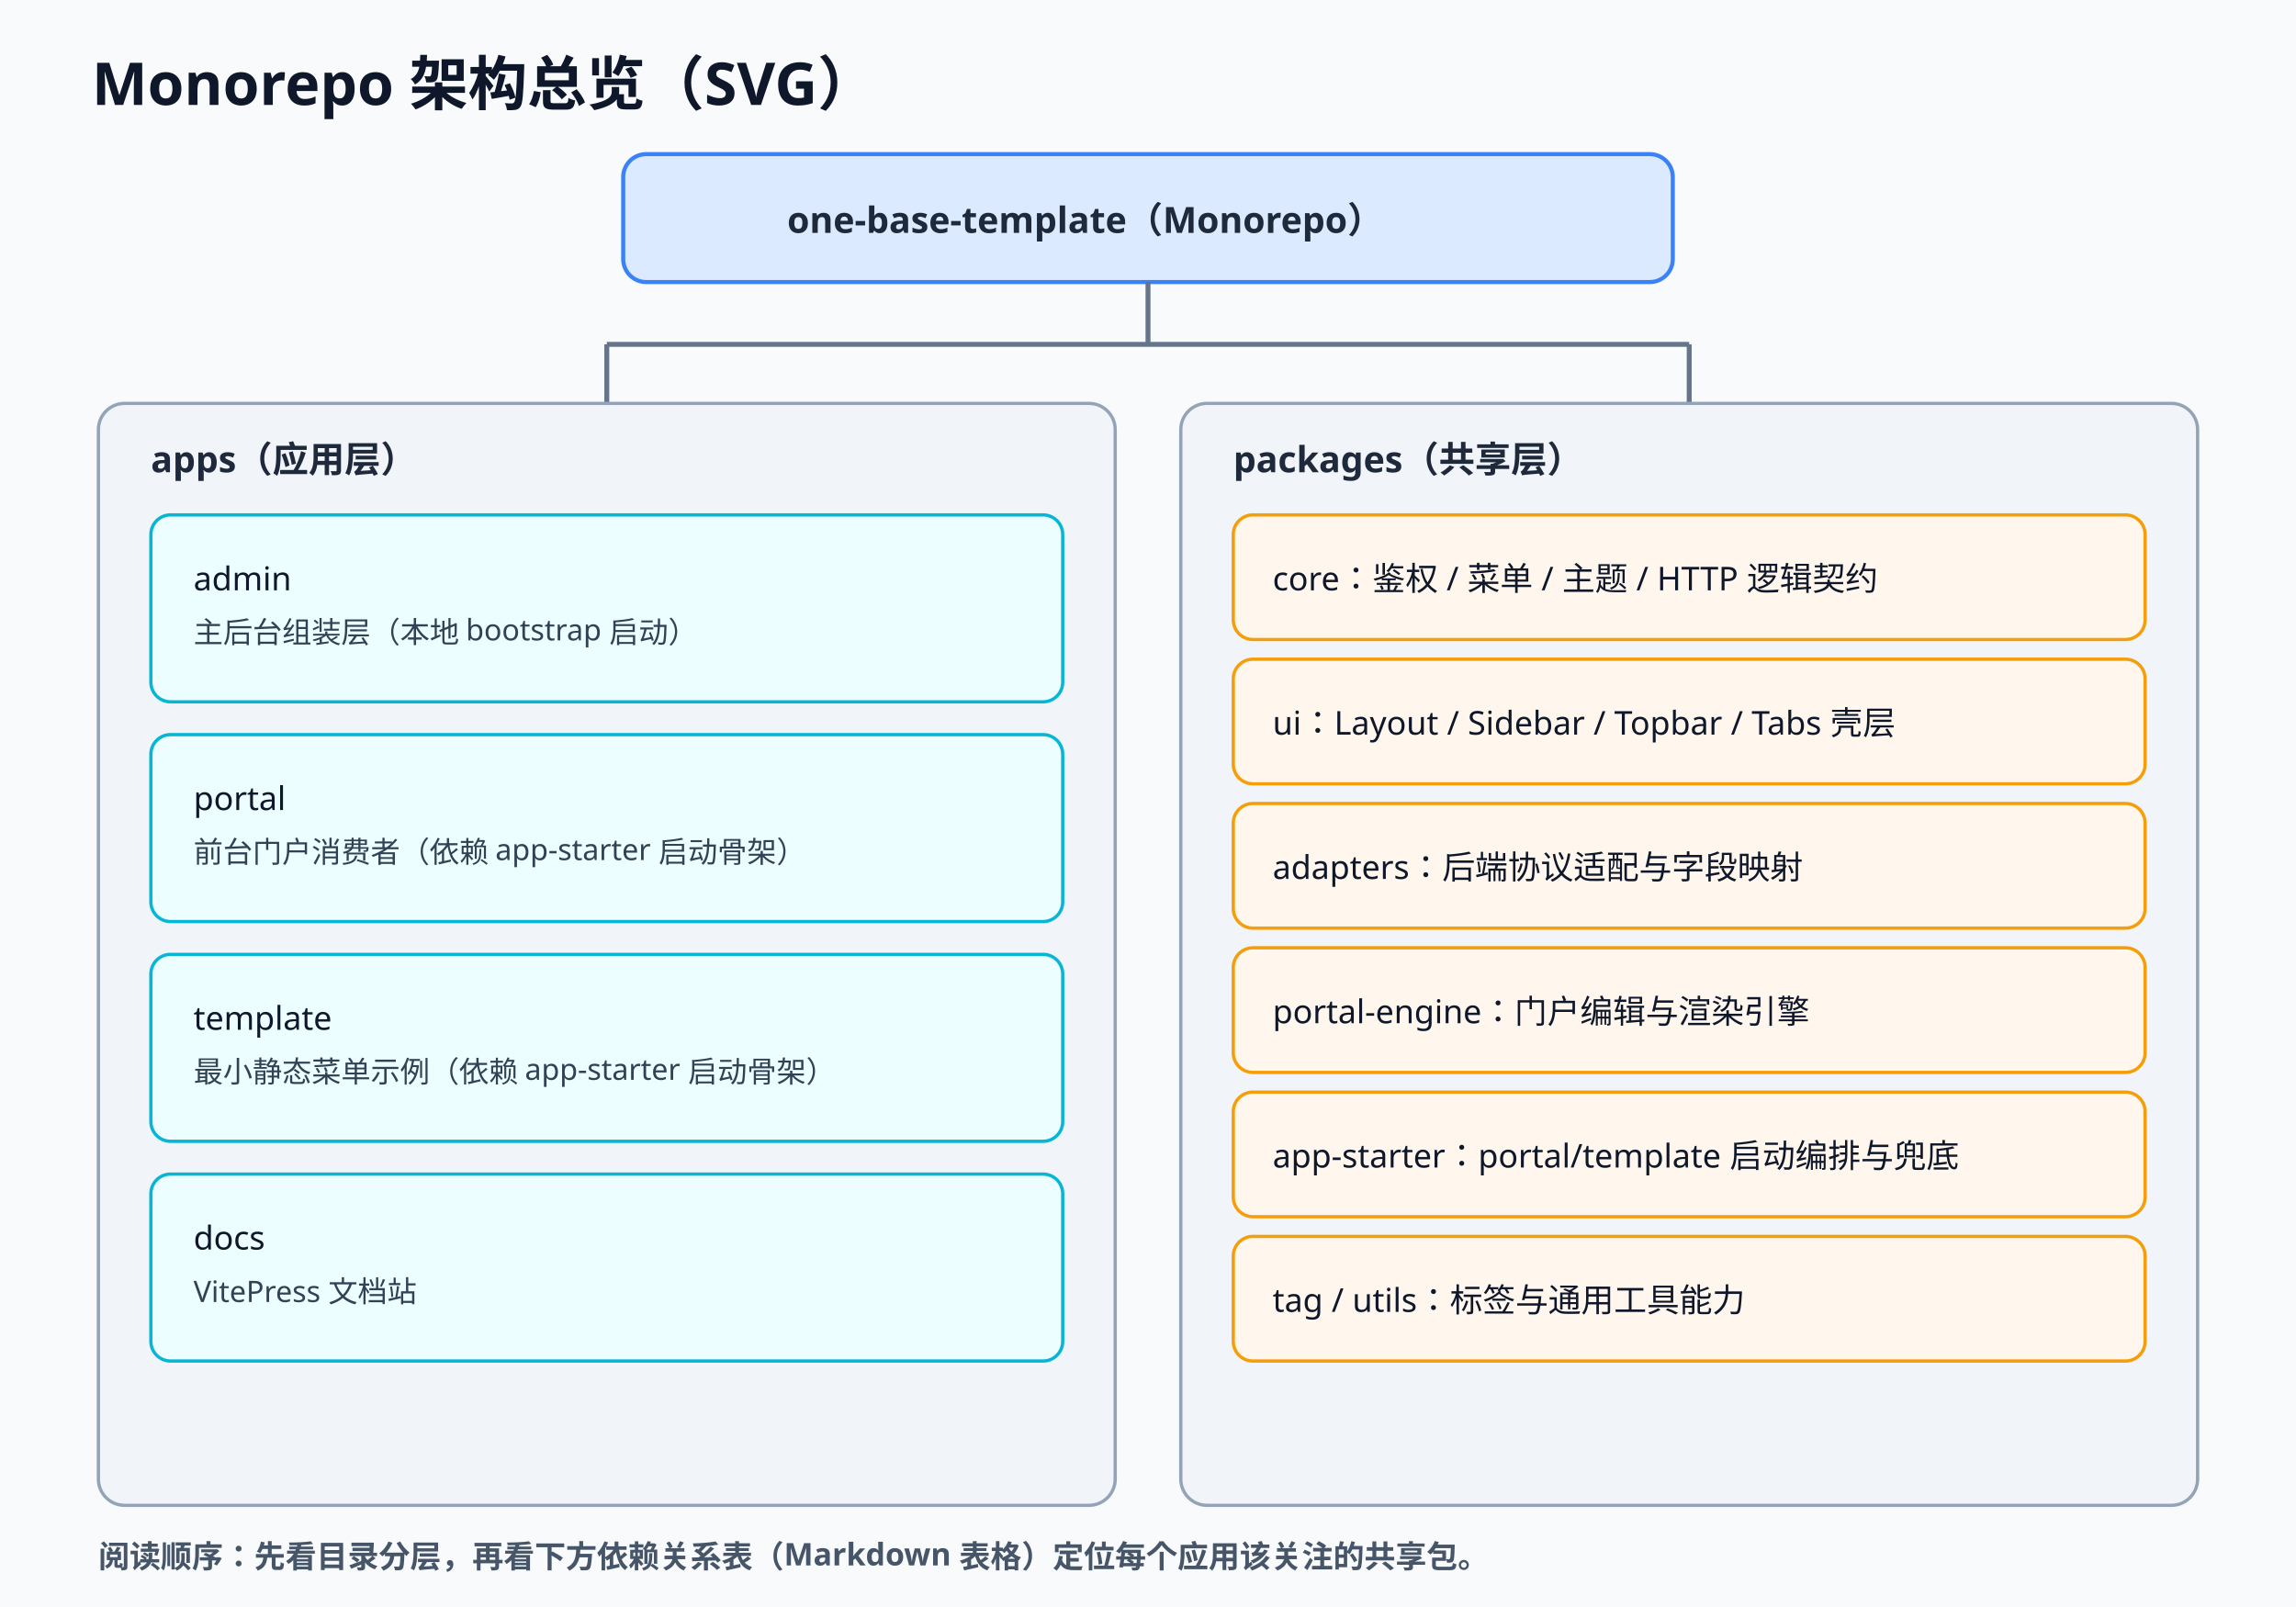
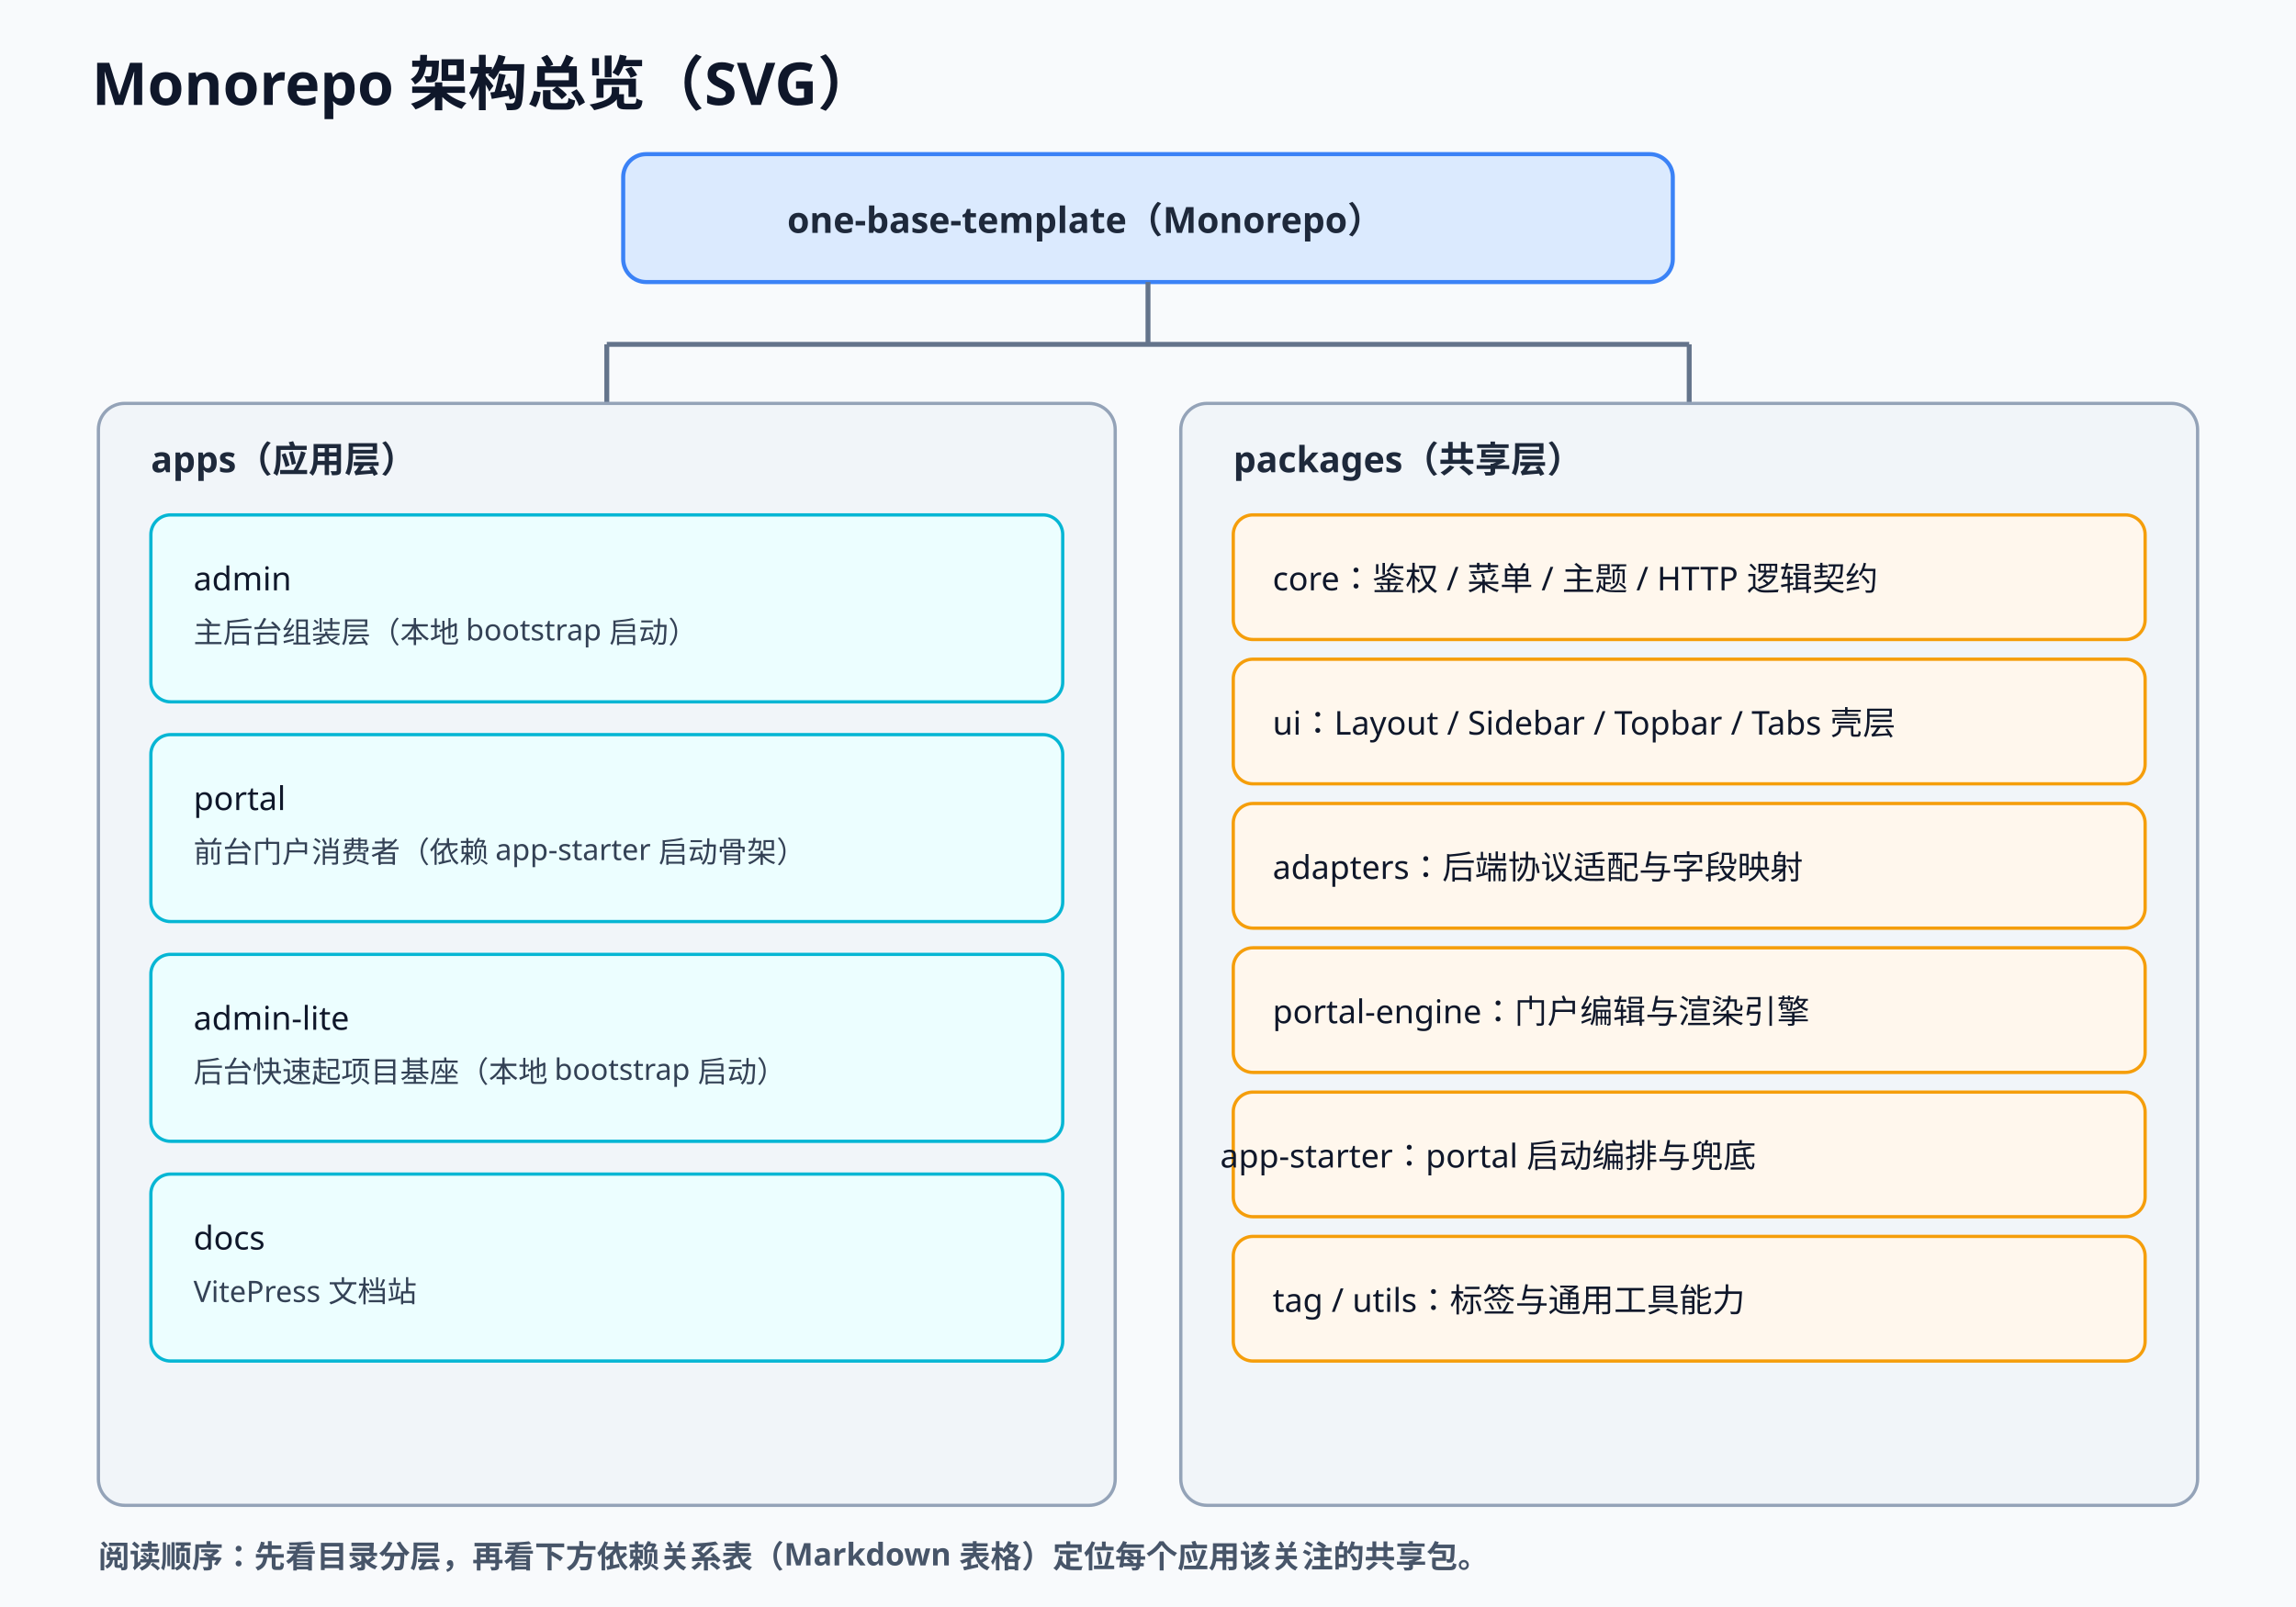
<svg xmlns="http://www.w3.org/2000/svg" viewBox="0 0 1400 980" role="img" aria-labelledby="title desc">
  <defs>
    <style>
      .bg { fill: #f8fafc; }
      .card { fill: #ffffff; stroke: #cbd5e1; stroke-width: 2; rx: 14; }
      .group { fill: #f1f5f9; stroke: #94a3b8; stroke-width: 2; rx: 16; }
      .root { fill: #dbeafe; stroke: #3b82f6; stroke-width: 2.5; rx: 14; }
      .apps { fill: #ecfeff; stroke: #06b6d4; stroke-width: 2; rx: 12; }
      .pkgs { fill: #fff7ed; stroke: #f59e0b; stroke-width: 2; rx: 12; }
      .title { font: 700 36px 'PingFang SC', 'Noto Sans SC', sans-serif; fill: #0f172a; }
      .subtitle { font: 600 22px 'PingFang SC', 'Noto Sans SC', sans-serif; fill: #1e293b; }
      .text { font: 500 20px 'PingFang SC', 'Noto Sans SC', sans-serif; fill: #0f172a; }
      .small { font: 500 18px 'PingFang SC', 'Noto Sans SC', sans-serif; fill: #334155; }
      .line { stroke: #64748b; stroke-width: 3; fill: none; }
      .hint { font: 600 19px 'PingFang SC', 'Noto Sans SC', sans-serif; fill: #475569; }
    </style>
  </defs>
  <rect class="bg" x="0" y="0" width="1400" height="980" />
  <text class="title" x="56" y="64">Monorepo 架构总览（SVG）</text>
  <rect class="root" x="380" y="94" width="640" height="78" />
  <text class="subtitle" x="480" y="142">one-base-template（Monorepo）</text>
  <path class="line" d="M700 172 L700 210" />
  <path class="line" d="M700 210 L370 210" />
  <path class="line" d="M700 210 L1030 210" />
  <path class="line" d="M370 210 L370 246" />
  <path class="line" d="M1030 210 L1030 246" />
  <rect class="group" x="60" y="246" width="620" height="672" />
  <text class="subtitle" x="92" y="288">apps（应用层）</text>
  <rect class="apps" x="92" y="314" width="556" height="114" />
  <text class="text" x="118" y="360">admin</text>
  <text class="small" x="118" y="392">主后台组装层（本地 bootstrap 启动）</text>
  <rect class="apps" x="92" y="448" width="556" height="114" />
  <text class="text" x="118" y="494">portal</text>
  <text class="small" x="118" y="526">前台门户消费者（依赖 app-starter 启动骨架）</text>
  <rect class="apps" x="92" y="582" width="556" height="114" />
-   <text class="text" x="118" y="628">template</text>
-   <text class="small" x="118" y="660">最小静态菜单示例（依赖 app-starter 启动骨架）</text>
+   <text class="text" x="118" y="628">admin-lite</text>
+   <text class="small" x="118" y="660">后台快速起项目基座（本地 bootstrap 启动）</text>
  <rect class="apps" x="92" y="716" width="556" height="114" />
  <text class="text" x="118" y="762">docs</text>
  <text class="small" x="118" y="794">VitePress 文档站</text>
  <rect class="group" x="720" y="246" width="620" height="672" />
  <text class="subtitle" x="752" y="288">packages（共享层）</text>
  <rect class="pkgs" x="752" y="314" width="556" height="76" />
  <text class="text" x="776" y="360">core：鉴权 / 菜单 / 主题 / HTTP 逻辑契约</text>
  <rect class="pkgs" x="752" y="402" width="556" height="76" />
  <text class="text" x="776" y="448">ui：Layout / Sidebar / Topbar / Tabs 壳层</text>
  <rect class="pkgs" x="752" y="490" width="556" height="76" />
  <text class="text" x="776" y="536">adapters：后端协议适配与字段映射</text>
  <rect class="pkgs" x="752" y="578" width="556" height="76" />
  <text class="text" x="776" y="624">portal-engine：门户编辑与渲染引擎</text>
  <rect class="pkgs" x="752" y="666" width="556" height="76" />
-   <text class="text" x="776" y="712">app-starter：portal/template 启动编排与兜底</text>
+   <text class="text" x="744" y="712">app-starter：portal 启动编排与兜底</text>
  <rect class="pkgs" x="752" y="754" width="556" height="76" />
  <text class="text" x="776" y="800">tag / utils：标签与通用工具能力</text>
  <text class="hint" x="60" y="956">阅读顺序：先看目录分层，再看下方依赖关系表（Markdown 表格）定位每个应用该关注的共享包。</text>
</svg>
